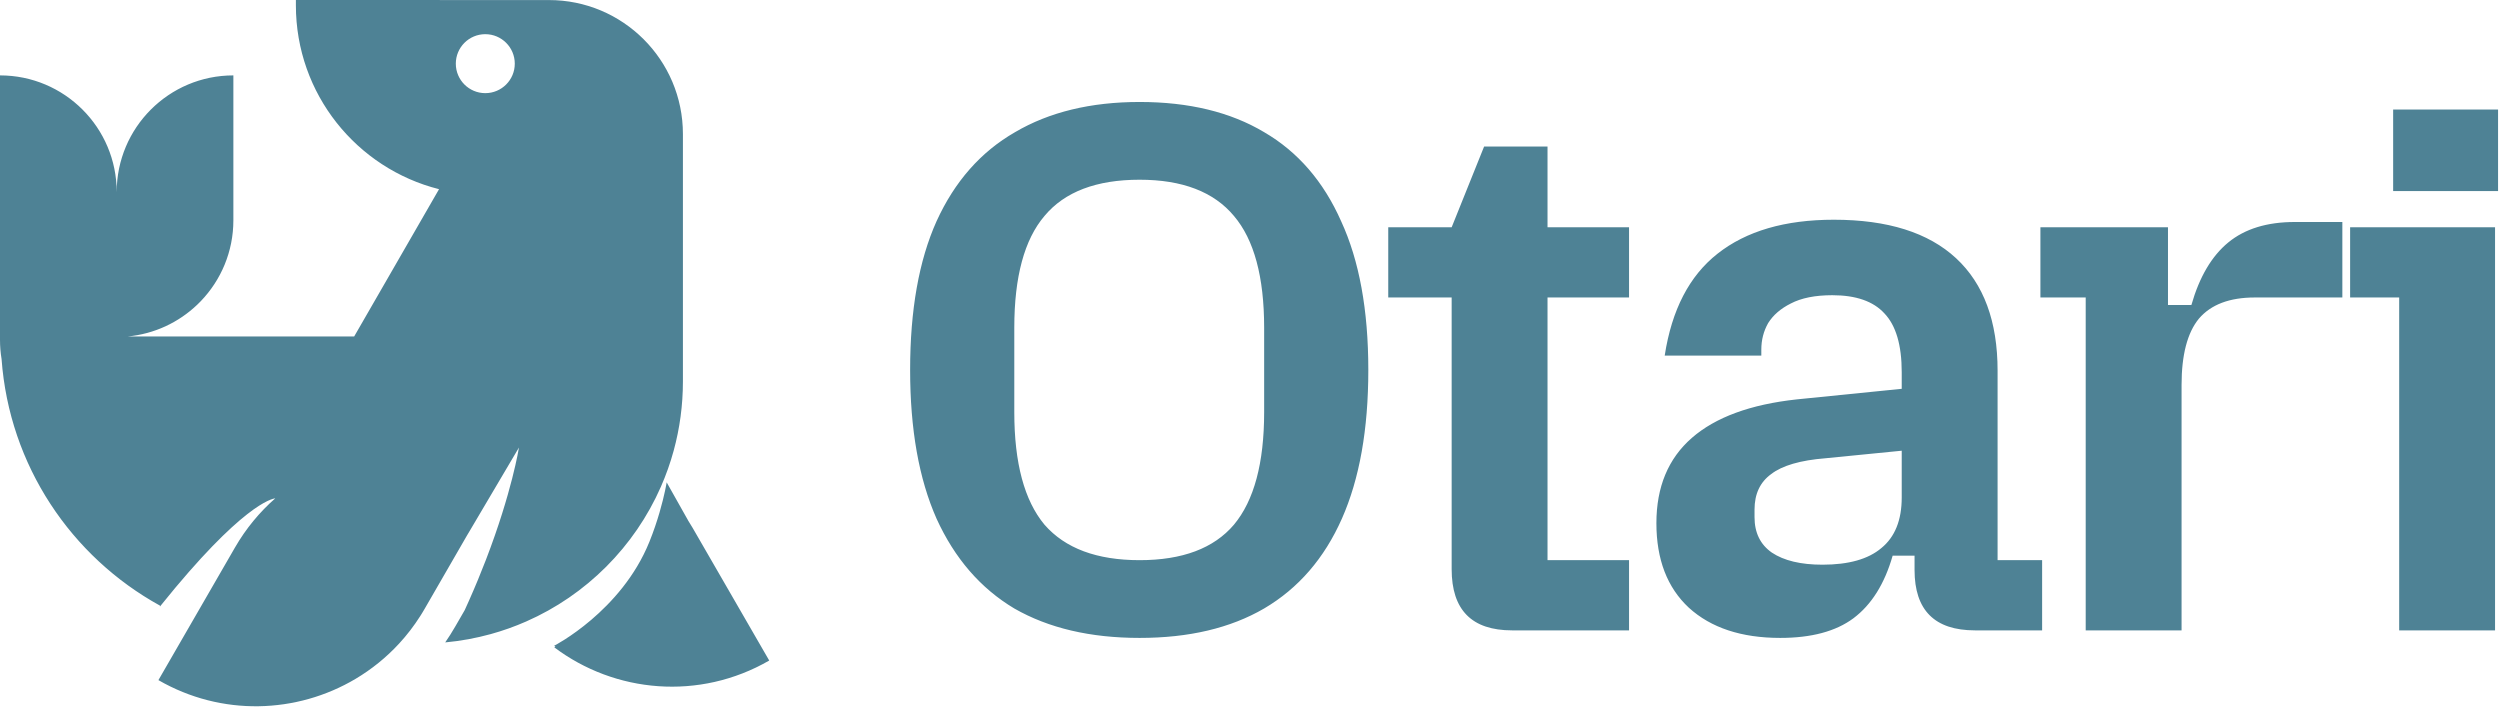
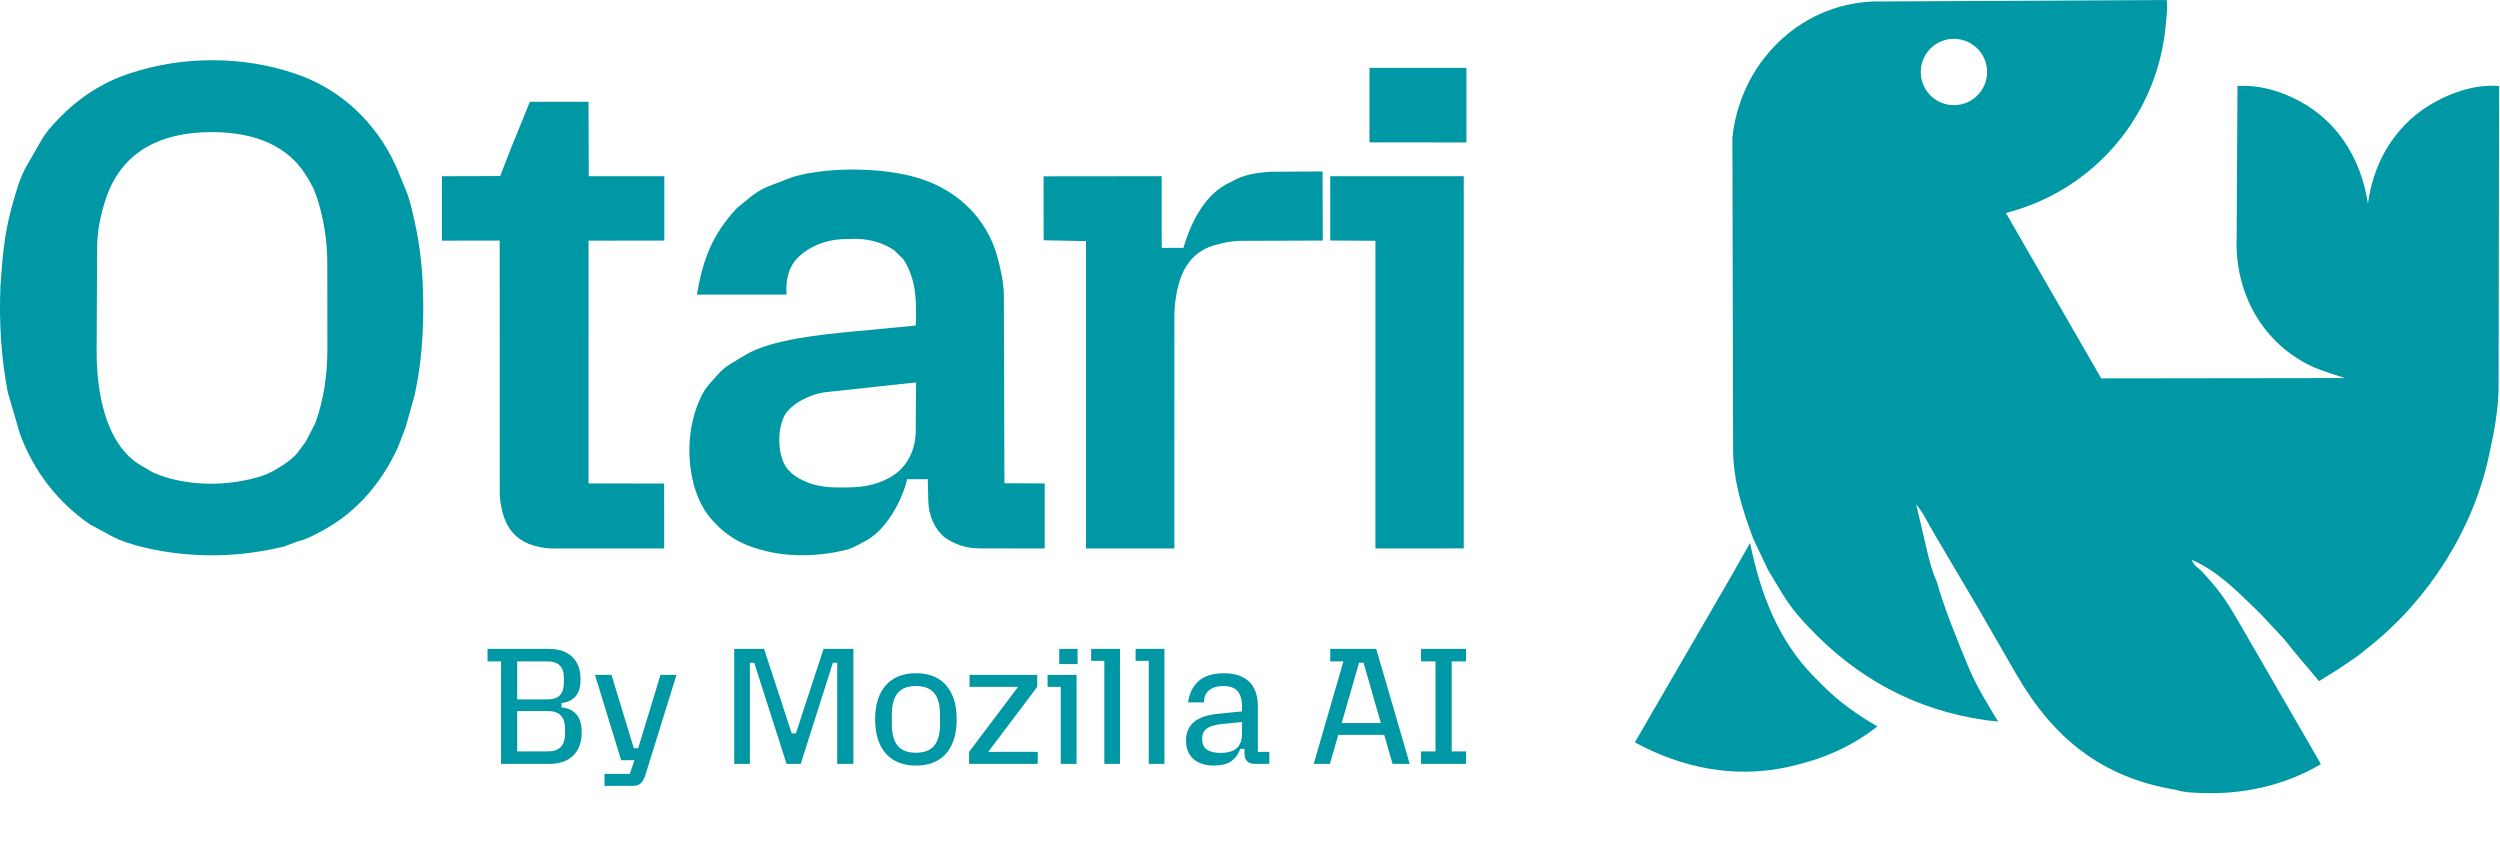
- <svg xmlns="http://www.w3.org/2000/svg" width="882" height="250" viewBox="0 0 882 250" fill="none">
-   <path d="M193.598 0.02C219.712 -0.019 240.934 21.142 240.935 47.288V134.572C240.934 142.999 239.806 151.163 237.693 158.921C236.494 163.324 234.977 167.597 233.17 171.713C223.865 192.902 206.842 209.935 185.658 219.252C181.625 221.026 177.441 222.52 173.131 223.71C167.946 225.141 162.578 226.132 157.07 226.641C158.32 224.831 159.506 222.954 160.625 221.016L163.959 215.241C164.018 215.108 164.08 214.973 164.142 214.835C164.169 214.774 164.196 214.712 164.224 214.65C164.261 214.567 164.299 214.482 164.338 214.396C164.706 213.589 165.069 212.785 165.424 211.989C167.697 206.885 169.694 202.029 171.446 197.474C180.615 173.642 183.065 158.027 183.087 157.885L165.645 187.422L164.75 188.922L149.823 214.778C149.529 215.288 149.221 215.805 148.915 216.305C148.718 216.627 148.517 216.949 148.315 217.268C146.076 220.799 143.563 224.061 140.818 227.041C136.254 231.996 131.052 236.174 125.417 239.517C104.732 251.788 78.201 252.828 55.89 239.947L56.138 239.517L82.905 193.153C86.775 186.452 91.603 180.647 97.115 175.813C95.998 175.929 85.362 177.967 56.612 213.759L56.58 213.802L56.425 213.993L56.438 213.663C25.15 196.444 3.284 164.217 0.554 126.677C0.189 124.473 3.79607e-05 122.209 0 119.901V26.599C22.738 26.599 41.171 45.03 41.171 67.769C41.171 45.03 59.595 26.599 82.333 26.599V77.714C82.333 88.784 77.963 98.835 70.855 106.234L69.576 107.505C63.053 113.728 54.491 117.833 44.993 118.71H124.948L154.895 66.743C125.874 59.437 104.39 33.169 104.389 1.881V0L193.598 0.02ZM241.987 182.229L242.71 183.507L242.704 183.529C243.272 184.418 243.832 185.319 244.364 186.241L271.383 233.036C246.73 247.269 216.925 244.503 195.547 228.374C195.685 228.304 195.826 228.234 195.964 228.164L195.489 227.837C195.523 227.819 219.193 215.667 229.097 191.177C232.122 183.696 233.817 176.917 234.618 173.188L235.064 170.966C235.157 170.462 235.199 170.185 235.201 170.173L241.987 182.229ZM402.051 35.977C419.449 35.977 434.096 39.528 445.991 46.629C457.886 53.553 466.941 64.028 473.155 78.054C479.547 91.902 482.742 109.39 482.742 130.517C482.742 151.466 479.635 168.954 473.421 182.979C467.207 197.005 458.064 207.568 445.991 214.67C434.096 221.594 419.449 225.056 402.051 225.056C384.652 225.056 369.915 221.594 357.843 214.67C345.948 207.568 336.804 197.005 330.413 182.979C324.199 168.954 321.093 151.466 321.093 130.517C321.093 109.39 324.199 91.902 330.413 78.054C336.804 64.028 346.037 53.553 358.109 46.629C370.182 39.527 384.829 35.977 402.051 35.977ZM646.96 77.52C665.956 77.521 680.337 82.048 690.102 91.103C699.866 100.157 704.749 113.384 704.749 130.782V197.626H720.461V222.393H696.759C682.556 222.392 675.454 215.291 675.454 201.088V196.028H667.731C664.891 205.97 660.275 213.338 653.884 218.132C647.67 222.748 639.059 225.056 628.052 225.056C614.381 225.056 603.64 221.505 595.828 214.403C588.194 207.302 584.377 197.36 584.377 184.577C584.377 171.794 588.549 161.763 596.894 154.484C605.238 147.205 617.577 142.678 633.91 140.902L670.928 137.174V131.315C670.928 121.728 668.885 114.804 664.802 110.543C660.896 106.282 654.771 104.151 646.427 104.151C640.391 104.151 635.509 105.128 631.78 107.081C628.23 108.856 625.566 111.164 623.791 114.005C622.193 116.846 621.394 119.953 621.394 123.326V125.456H587.307C589.792 109.3 596.006 97.317 605.948 89.505C616.068 81.516 629.739 77.52 646.96 77.52ZM880.252 222.394H846.431V104.951H829.121V80.185H880.252V222.394ZM545.966 80.184H574.728V104.95H545.966V197.626H574.728V222.393H533.449C519.246 222.393 512.145 215.202 512.145 200.821V104.95H489.774V80.184H512.145L523.596 51.688H545.966V80.184ZM826.381 104.951H795.489C786.612 104.951 780.043 107.436 775.782 112.407C771.699 117.378 769.657 125.19 769.657 135.843V222.393H735.836V104.951H719.857V80.184H764.863V107.614H773.119C775.96 97.672 780.309 90.303 786.168 85.51C792.027 80.716 799.839 78.32 809.604 78.32H826.381V104.951ZM644.03 161.675C635.153 162.385 628.761 164.248 624.855 167.267C620.95 170.107 618.997 174.28 618.997 179.783V182.446C618.997 187.95 621.039 192.122 625.122 194.963C629.383 197.804 635.331 199.224 642.965 199.224C652.197 199.224 659.121 197.271 663.737 193.365C668.531 189.459 670.928 183.512 670.928 175.522V159.012L644.03 161.675ZM402.051 63.406C386.782 63.406 375.597 67.668 368.495 76.189C361.394 84.534 357.843 97.671 357.843 115.603V145.43C357.843 163.361 361.394 176.587 368.495 185.109C375.774 193.454 386.96 197.626 402.051 197.626C417.142 197.626 428.237 193.454 435.339 185.109C442.44 176.587 445.991 163.361 445.991 145.43V115.603C445.991 97.671 442.44 84.534 435.339 76.189C428.237 67.668 417.141 63.406 402.051 63.406ZM881.317 67.401H844.301V38.64H881.317V67.401ZM171.211 12.059C165.466 12.059 160.811 16.717 160.811 22.462C160.811 28.206 165.466 32.862 171.211 32.863C176.956 32.863 181.615 28.207 181.615 22.462C181.615 16.716 176.956 12.059 171.211 12.059Z" fill="#4E8295" />
+ <svg xmlns="http://www.w3.org/2000/svg" width="1331" height="450" viewBox="0 0 1331 450" fill="none">
+   <path d="M293.166 292.014C275.072 290.773 267.507 281.328 266.06 263.87L266.027 128.089L235.26 128.123V93.816L266.295 93.728L271.785 79.549L277.416 65.766L282.089 54.196H313.32L313.46 93.816H353.693V128.083L313.339 128.13L313.327 257.372L353.587 257.445L353.627 292.014H293.173H293.166Z" fill="#0098A4" />
+   <path d="M578.187 291.986V128.364L555.633 127.921L555.593 93.868L618.467 93.802L618.488 131.979H630.046C634.176 117.968 641.8 102.621 655.576 96.786C661.758 93.017 668.638 92.044 675.856 91.441L704.137 91.273L704.243 128.075L660.872 128.23C655.865 128.25 651.226 129.216 646.506 130.57C630.489 135.165 626.11 150.444 625.245 166.461L625.219 292.019L578.194 291.993L578.187 291.986Z" fill="#0098A4" />
+   <path d="M732.27 292.017L732.282 128.193L708.215 128.052V93.799L779.308 93.819L779.301 291.977L732.27 292.017Z" fill="#0098A4" />
+   <path d="M729.108 36.141L729.104 75.827L780.726 75.834L780.731 36.148L729.108 36.141Z" fill="#0098A4" />
+   <path d="M534.756 257.291L534.456 157.641C534.434 150.578 532.914 144.045 531.209 137.472C525.906 117.062 510.708 102.051 490.814 95.391C471.621 88.966 441.726 88.624 422.391 94.11L409.692 98.946C405.803 100.428 402.042 102.789 398.919 105.365L392.273 110.845C379.335 124.762 374.267 137.848 371.02 156.836H418.81C418.147 149.197 419.788 141.752 425.387 136.56C432.575 129.887 442.437 126.982 452.265 127.23C460.76 126.714 468.879 128.498 475.946 133.133L481.021 138.103C487.925 148.848 487.987 160.492 487.544 173.329L453.873 176.522C437.12 178.111 410.549 180.801 397.154 188.803L389.156 193.585C386.689 195.061 384.154 197.153 382.264 199.286L377.53 204.625C372.18 210.655 368.661 222.064 367.581 230.776C365.691 245.996 368.566 264.527 378.463 276.077C383.953 282.482 390.329 287.398 398.355 290.484C414.793 296.803 433.07 296.936 450.146 292.817C454.224 291.839 457.314 289.786 460.805 287.995C471.226 282.676 480.242 267.089 482.937 255.143H493.952L494.234 266.708C494.417 274.045 497.124 281.006 502.682 285.93C508.146 289.84 514.436 291.939 521.281 291.953L556.197 292.019V257.376L534.756 257.291ZM487.53 229.623C487.477 238.919 483.615 247.464 475.998 252.843C468.905 257.599 460.834 259.349 452.258 259.489C444.601 259.624 437.039 259.738 429.884 256.82C423.67 254.285 418.595 251.019 416.423 244.265C414.171 237.257 414.339 229.509 417.02 222.627C419.795 215.504 431.154 209.696 439.943 208.75L487.684 203.599L487.53 229.623Z" fill="#0098A4" />
+   <path d="M225.33 160.813C225.216 146.225 223.996 132.509 220.825 118.33C219.484 112.327 218.364 106.666 216.018 101.005L210.875 88.61C200.289 65.39 181.677 47.441 157.018 39.158C128.887 29.714 97.47 29.721 69.231 39.004C54.293 43.913 41.689 52.27 31.123 63.284C27.516 67.046 24.432 70.487 21.884 74.921L14.335 88.053C10.466 94.787 8.629 101.79 6.537 109.201C3.507 119.953 1.864 130.617 1.026 141.792L0.229 152.456C-0.522 171.391 0.524 190.191 4.157 208.904L10.688 231.232C17.995 250.811 30.6 267.265 47.77 279.116L58.651 285.004C64.283 288.057 70.384 289.994 77.202 291.576C102.009 297.346 127.164 296.882 151.42 290.887L158.333 288.298C163.428 287.057 167.672 284.696 172.311 282.16C190.299 272.335 203.433 256.578 211.881 238.067L216.011 227.315L220.805 210.084C224.391 193.652 225.471 177.682 225.337 160.813H225.33ZM167.819 225.404L162.737 235.19L158.46 240.97C155.591 244.855 145.956 251.2 140.023 253.184C121.948 259.236 98.999 259.162 81.761 251.697L75.057 247.791C56.07 236.739 51.35 208.367 51.45 186.904L51.705 132.053C51.745 123.233 53.395 115.151 55.976 106.961C64.129 81.098 84.684 70.749 111.18 70.347C131.207 70.044 151.099 75.223 162.295 92.359C164.541 95.8 166.834 99.657 168.235 103.695C172.472 115.882 174.269 128.377 174.269 141.369L174.289 186.267C174.289 199.722 172.338 212.949 167.819 225.39V225.404Z" fill="#0098A4" />
+   <path d="M951.587 408.413C969.153 404.581 985.066 398.162 999.527 386.711C988.521 380.449 978.773 373.37 970.131 364.661L966.005 360.502C946.654 341.003 937.1 315.656 931.752 289.087L920.259 309.278L870.394 395.226C895.673 408.951 923.373 414.481 951.577 408.406L951.587 408.413Z" fill="#0098A4" />
+   <path d="M997.561 0.799L1153.57 0C1154.1 4.771 1153.51 7.959 1153.14 12.339C1149.18 60.756 1115.43 101.197 1067.94 113.397L1118.69 201.448L1248.4 201.277C1242.96 199.467 1237.5 197.852 1232.08 195.633C1204.69 183.376 1189.63 156.008 1190.79 126.347L1191.23 45.75C1201.4 45.196 1211.06 47.593 1220.26 51.826C1242.95 62.273 1256.75 82.889 1260.68 108.333C1264.29 81.772 1279.63 60.731 1303.81 50.709C1312.45 47.137 1321.02 45.073 1330.53 45.775L1330.24 205.306C1330.22 218.468 1327.75 230.595 1324.99 243.211C1316.43 282.396 1292.88 319.192 1261.65 344.132L1255.29 349.202L1244.62 356.445L1234.65 362.65L1220.76 346.121C1218.84 343.838 1217.29 341.562 1215.24 339.369L1204.27 327.65C1202.16 325.39 1200.2 323.628 1198.07 321.558C1188.8 312.513 1178.86 303.084 1166.7 298.004C1167.48 299.383 1168.52 301.152 1169.56 301.896C1172.48 303.966 1174.15 306.455 1176.43 308.915C1182.58 315.58 1187.03 322.73 1191.6 330.617L1235.67 406.812C1216.19 418.294 1194.18 423.088 1171.76 422.183C1167.08 421.996 1162.84 421.939 1158.46 420.504C1118.93 414.035 1093.04 392.874 1073.46 358.941L1053.49 324.313L1029.04 282.894C1026.09 277.91 1023.98 273.027 1020.19 268.574L1025.19 289.93C1026.76 296.642 1028.2 303.07 1031.03 309.422C1035.45 324.796 1041.43 339.099 1047.49 353.925C1051.84 364.576 1057.4 373.661 1063.82 384.189C1026.31 380.487 993.982 364.682 967.995 339.032C960.821 331.956 954.275 324.893 949.074 316.298L941.387 303.575L933.528 287.046C927.757 271.679 922.745 256.145 922.703 239.232L922.329 73.519C926.144 34.398 957.396 2.161 997.561 0.799ZM1040.28 55.985C1050.03 55.985 1057.94 48.083 1057.94 38.329C1057.94 28.576 1050.03 20.673 1040.28 20.673C1030.52 20.673 1022.61 28.576 1022.61 38.329C1022.61 48.083 1030.52 55.985 1040.28 55.985Z" fill="#0098A4" />
+   <path d="M266.754 406.696V352.127H259.566V345.472H292.131C297.514 345.472 301.685 346.891 304.64 349.731C307.598 352.511 309.079 356.504 309.079 361.71C309.079 365.613 308.221 368.6 306.504 370.672C304.79 372.683 302.274 373.896 298.964 374.31V376.617C302.511 376.972 305.173 378.244 306.95 380.432C308.783 382.621 309.699 385.757 309.699 389.837C309.699 395.221 308.162 399.392 305.086 402.35C302.068 405.246 297.839 406.696 292.396 406.696H266.754ZM291.776 400.041C294.793 400.041 297.04 399.273 298.518 397.734C300.058 396.197 300.825 393.859 300.825 390.726V387.974C300.825 384.781 300.058 382.412 298.518 380.875C297.04 379.338 294.793 378.568 291.776 378.568H275.361V400.041H291.776ZM291.598 372.356C294.497 372.356 296.657 371.617 298.075 370.139C299.496 368.6 300.205 366.352 300.205 363.396V361C300.205 357.982 299.496 355.765 298.075 354.344C296.657 352.866 294.497 352.127 291.598 352.127H275.361V372.356H291.598ZM321.834 418.41V412.02H335.32L337.804 404.744H330.706L316.776 359.313H325.56L337.451 398.357H339.758L351.647 359.313H360.166L343.573 412.731C342.981 414.564 342.212 415.954 341.267 416.901C340.319 417.906 338.901 418.41 337.006 418.41H321.834ZM390.904 406.696V345.472H406.786L421.515 390.458H423.734L438.463 345.472H454.345V406.696H445.738V352.836H443.431L426.306 406.696H418.765L401.55 352.836H399.243V406.696H390.904ZM487.681 407.584C483.127 407.584 479.222 406.637 475.97 404.744C472.716 402.852 470.232 400.071 468.517 396.403C466.8 392.736 465.942 388.27 465.942 383.005C465.942 377.68 466.8 373.216 468.517 369.606C470.232 365.94 472.716 363.16 475.97 361.265C479.222 359.372 483.127 358.427 487.681 358.427C492.295 358.427 496.2 359.372 499.393 361.265C502.588 363.16 505.044 365.94 506.758 369.606C508.473 373.216 509.33 377.68 509.33 383.005C509.33 388.27 508.473 392.736 506.758 396.403C505.044 400.071 502.588 402.852 499.393 404.744C496.2 406.637 492.295 407.584 487.681 407.584ZM487.681 400.751C492.058 400.751 495.284 399.51 497.354 397.026C499.423 394.541 500.458 390.695 500.458 385.489V380.52C500.458 375.314 499.423 371.47 497.354 368.986C495.284 366.501 492.058 365.258 487.681 365.258C483.245 365.258 479.991 366.501 477.921 368.986C475.852 371.47 474.817 375.314 474.817 380.52V385.489C474.817 390.695 475.852 394.541 477.921 397.026C479.991 399.51 483.245 400.751 487.681 400.751ZM515.926 406.696V400.308L542.011 365.703H516.191V359.313H552.216V365.703L526.129 400.308H552.481V406.696H515.926ZM564.742 406.696V365.703H557.732V359.313H573.171V406.696H564.742ZM563.944 353.546V345.472H573.704V353.546H563.944ZM587.942 406.696V351.86H580.932V345.472H596.281V406.696H587.942ZM611.597 406.696V351.86H604.587V345.472H619.936V406.696H611.597ZM646.43 407.584C641.758 407.584 638.091 406.431 635.429 404.124C632.767 401.758 631.436 398.503 631.436 394.363C631.436 390.103 632.827 386.792 635.607 384.426C638.447 382.06 642.586 380.61 648.029 380.077L661.249 378.746V384.426L650.423 385.489C646.816 385.844 644.183 386.642 642.527 387.886C640.872 389.068 640.043 390.813 640.043 393.12V393.653C640.043 396.019 640.872 397.824 642.527 399.065C644.242 400.249 646.667 400.841 649.803 400.841C653.649 400.841 656.517 400.012 658.409 398.357C660.302 396.64 661.249 394.067 661.249 390.636V383.272V382.029V376.439C661.249 372.534 660.451 369.696 658.855 367.92C657.315 366.146 654.802 365.258 651.311 365.258C648.827 365.258 646.816 365.672 645.277 366.501C643.799 367.271 642.705 368.275 641.994 369.519C641.343 370.76 641.019 372.122 641.019 373.6V373.955H632.502C633.329 368.749 635.311 364.874 638.447 362.331C641.639 359.728 645.987 358.427 651.489 358.427C657.464 358.427 661.988 359.934 665.064 362.951C668.141 365.909 669.678 370.286 669.678 376.084V400.308H675.8V406.696H668.169C664.444 406.696 662.58 404.834 662.58 401.106V398.71H660.361C659.179 401.727 657.464 403.975 655.214 405.455C653.026 406.873 650.099 407.584 646.43 407.584ZM699.429 406.696L717.175 345.472H732.701L750.537 406.696H741.398L725.959 352.836H723.562L708.035 406.696H699.429ZM709.101 391.256L709.899 384.956H739.534L740.332 391.256H709.101ZM708.213 352.127V345.472H722.053V352.127H708.213ZM756.558 406.696V400.041H764.276V352.127H756.558V345.472H780.513V352.127H772.882V400.041H780.513V406.696H756.558Z" fill="#0098A4" />
</svg>
